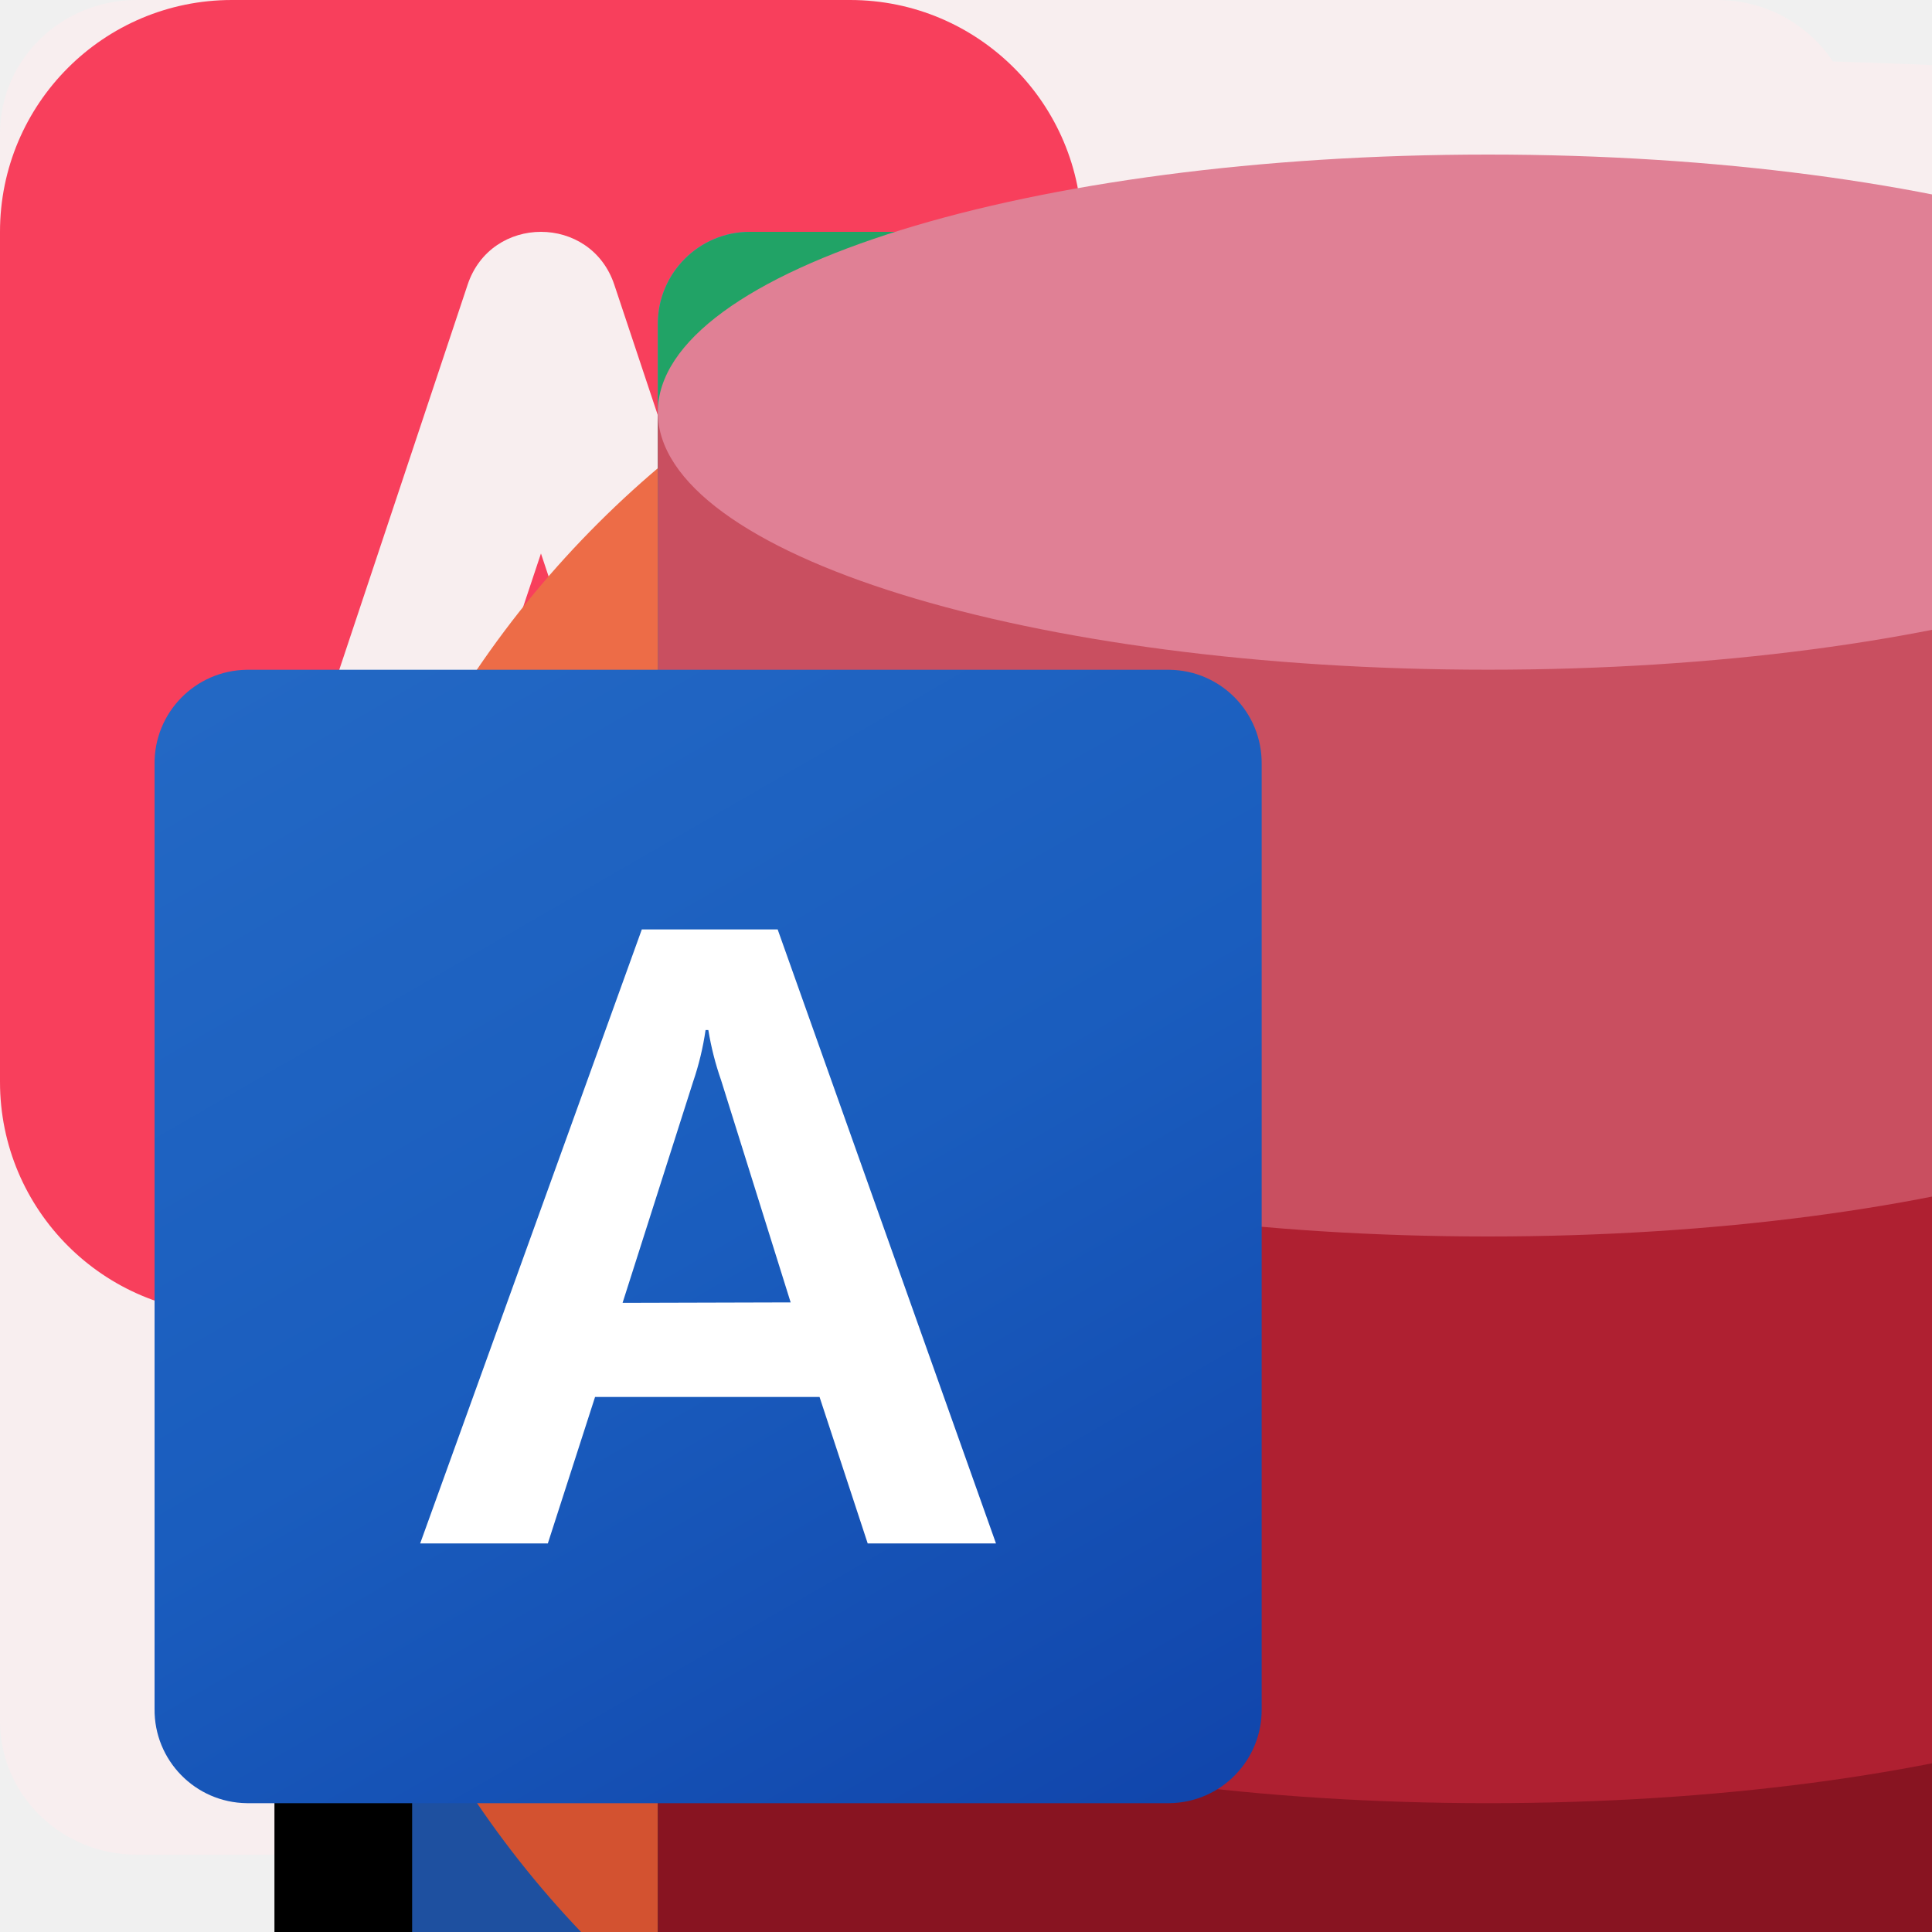
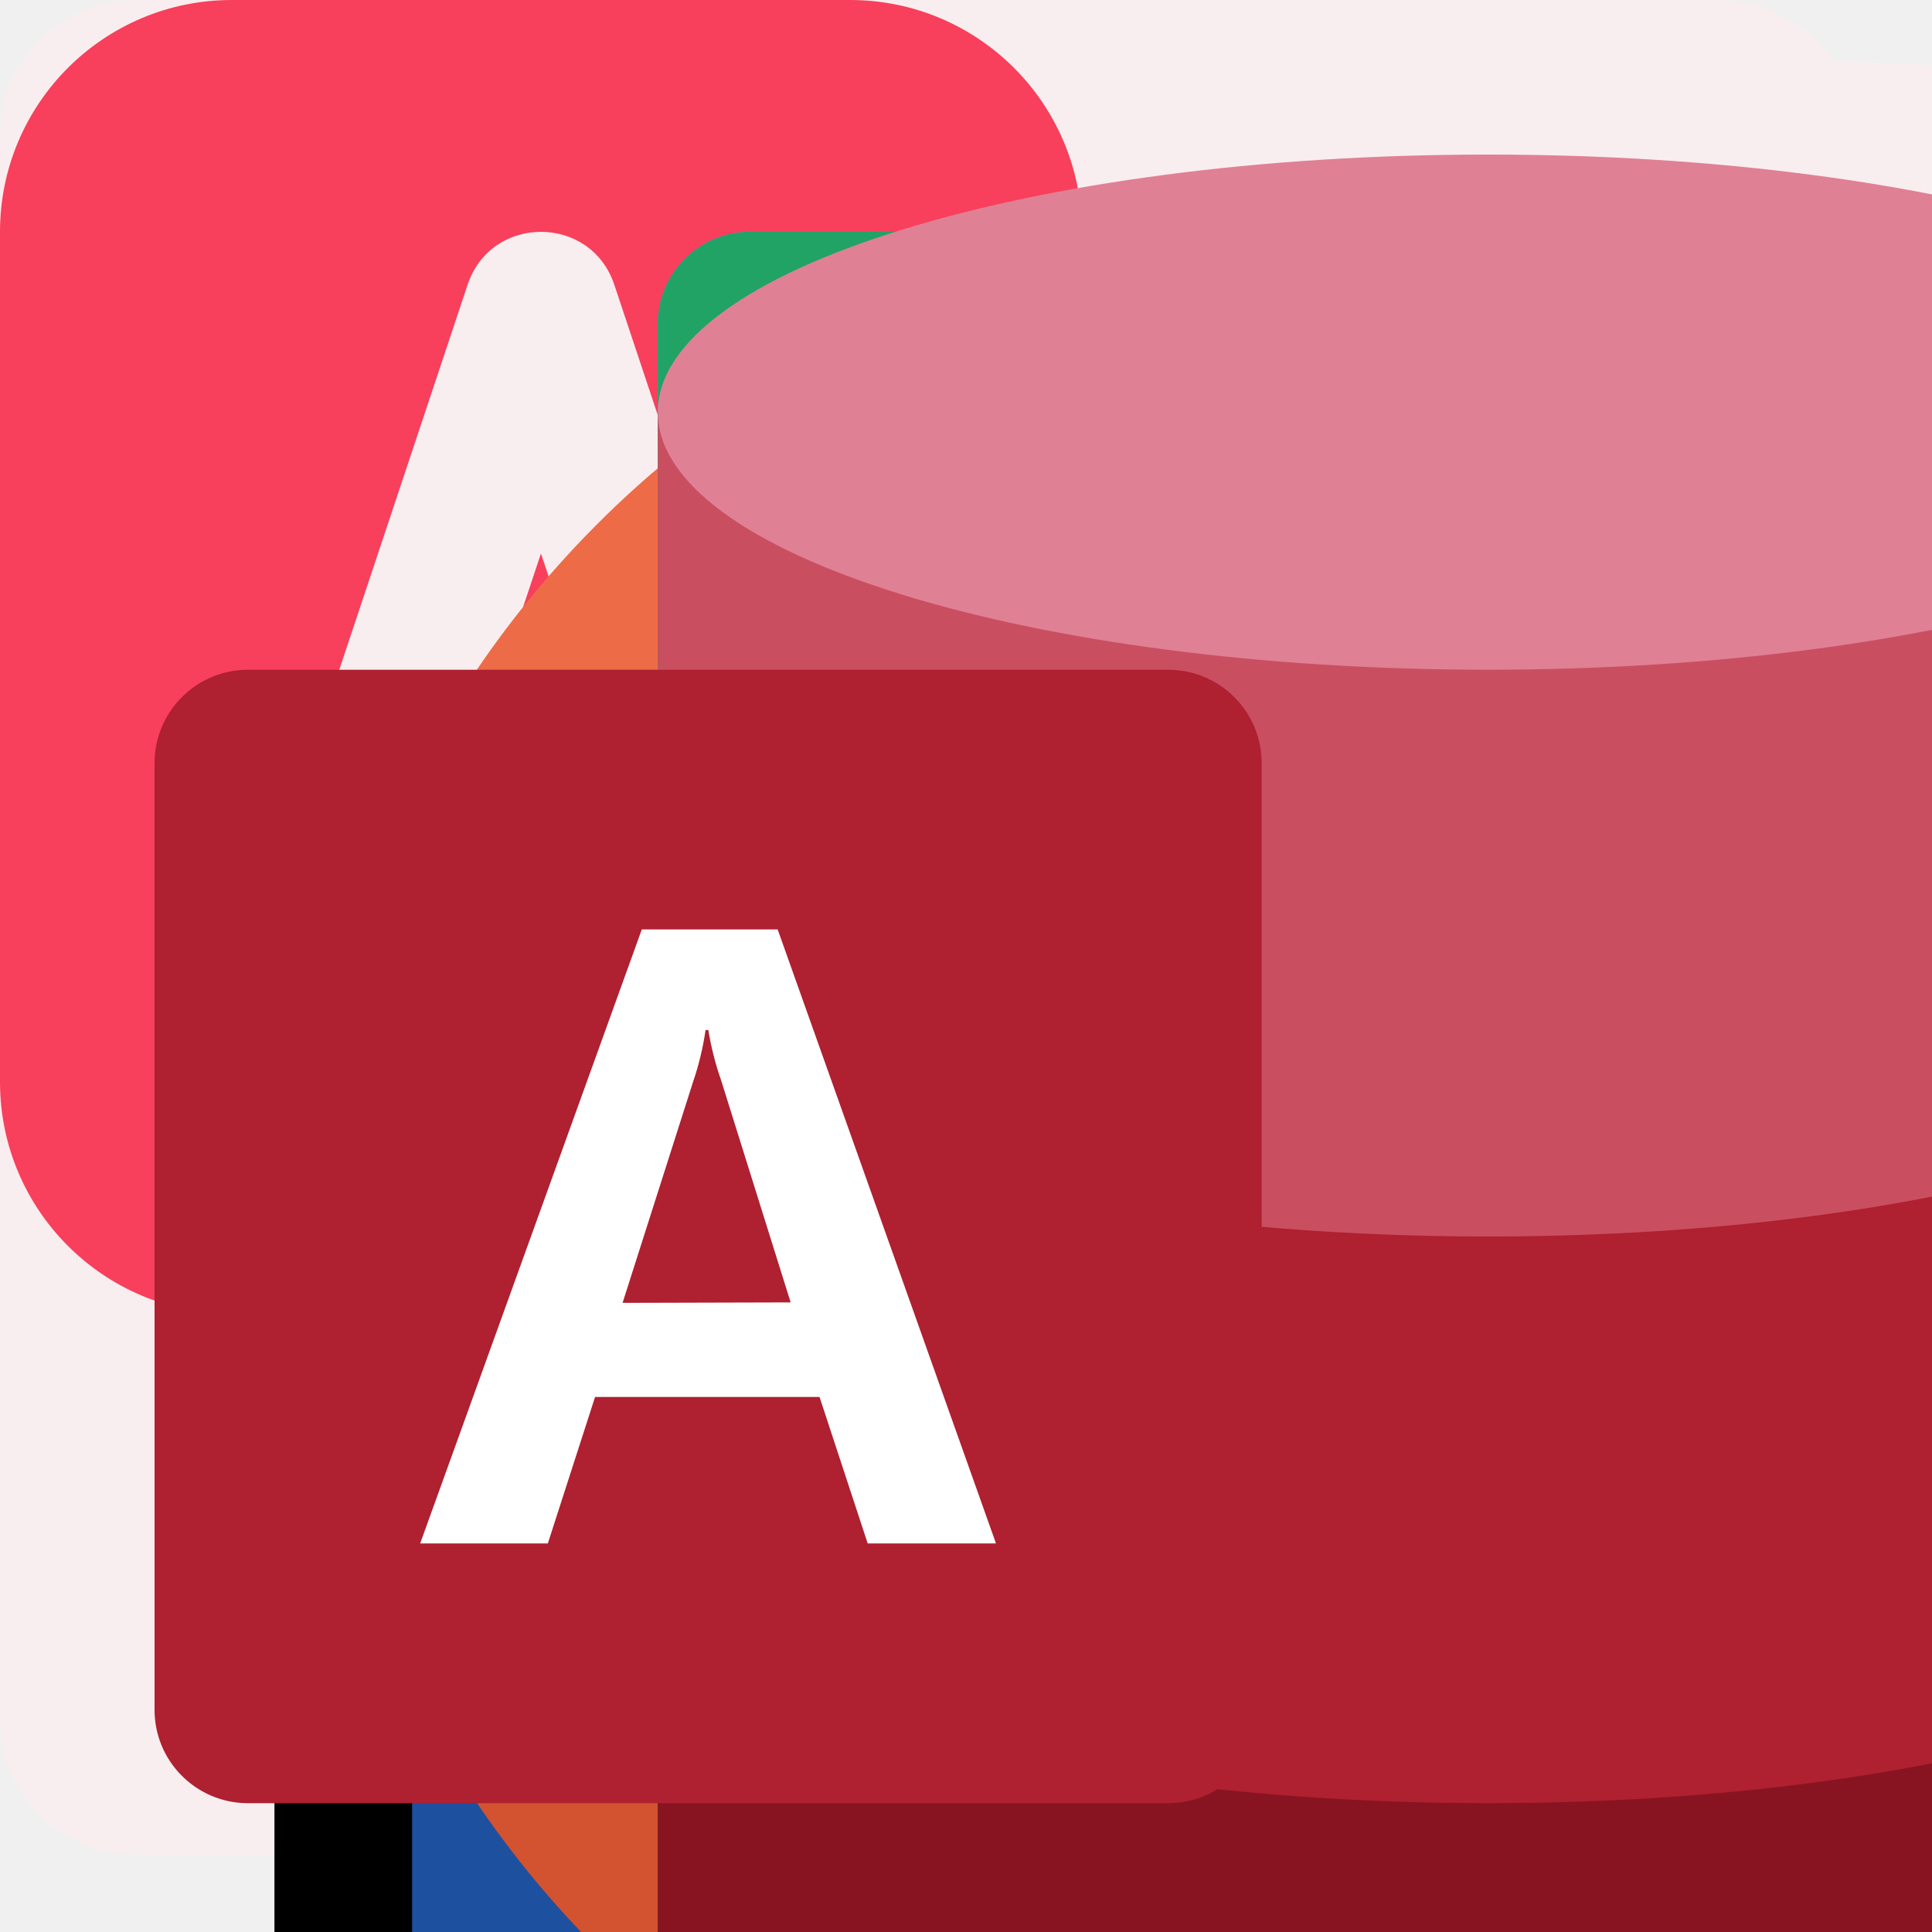
<svg xmlns="http://www.w3.org/2000/svg" width="25" height="25" viewBox="0 0 25 25" fill="none">
  <g id="logo">
    <path d="M17.304 32.608C17.304 34.714 20.304 36.434 24 36.434C27.698 36.434 30.696 34.714 30.696 32.608H40.26V10.928C40.26 10.082 39.924 9.272 39.326 8.674C38.728 8.076 37.917 7.74 37.072 7.74H10.928C10.083 7.741 9.272 8.077 8.674 8.674C8.077 9.272 7.741 10.083 7.74 10.928V32.608H17.304Z" fill="#66E1FF" />
    <path d="M36.436 7.74H10.928C10.083 7.741 9.272 8.077 8.674 8.674C8.077 9.272 7.741 10.083 7.74 10.928V32.608H11.566L36.436 7.74Z" fill="#C2F3FF" />
    <path d="M17.304 32.608C17.304 34.714 20.304 36.434 24 36.434C27.698 36.434 30.696 34.714 30.696 32.608H40.26V10.928C40.26 10.082 39.924 9.272 39.326 8.674C38.728 8.076 37.917 7.74 37.072 7.74H10.928C10.083 7.741 9.272 8.077 8.674 8.674C8.077 9.272 7.741 10.083 7.74 10.928V32.608H17.304Z" stroke="#191919" stroke-width="2" stroke-linecap="round" stroke-linejoin="round" />
    <path d="M30.696 32.608C30.696 34.714 27.698 36.434 24 36.434C20.302 36.434 17.304 34.714 17.304 32.608H2C2.546 34.794 3.807 36.735 5.582 38.122C7.358 39.509 9.547 40.262 11.8 40.262H36.2C38.453 40.262 40.642 39.509 42.417 38.122C44.193 36.735 45.454 34.794 46 32.608H30.696Z" fill="white" stroke="#191919" stroke-width="2" stroke-linecap="round" stroke-linejoin="round" />
    <path d="M19.218 15.392V19.218M28.782 15.392V19.218M31.652 24C29.532 25.85 26.814 26.869 24 26.869C21.186 26.869 18.468 25.85 16.348 24" stroke="#191919" stroke-width="2" stroke-linecap="round" stroke-linejoin="round" />
  </g>
  <g id="phone">
    <path d="M13.858 16.073L16.417 13.867C16.501 13.791 16.602 13.734 16.712 13.699C16.823 13.665 16.94 13.653 17.056 13.667L17.482 13.867L23.444 16.473C23.87 16.674 23.87 16.874 23.87 17.275C23.857 17.953 23.699 18.621 23.407 19.241C23.115 19.86 22.695 20.419 22.17 20.883C21.578 21.42 20.876 21.838 20.108 22.113C19.339 22.388 18.52 22.514 17.698 22.483C15.62 22.471 13.575 21.99 11.736 21.08C9.568 19.998 7.56 18.651 5.766 17.075C4.581 15.686 3.513 14.212 2.572 12.665C1.727 11.257 1.015 9.781 0.443 8.256C0.091 7.015 -0.052 5.73 0.017 4.448C0.157 3.321 0.68 2.267 1.508 1.442C2.646 0.553 4.074 0.057 5.553 0.038C5.718 0.041 5.88 0.078 6.027 0.148C6.175 0.217 6.304 0.317 6.405 0.439L9.599 6.051C9.621 6.203 9.696 6.344 9.812 6.452C9.826 6.561 9.815 6.671 9.778 6.775C9.741 6.88 9.68 6.975 9.599 7.054L6.831 9.459C6.725 9.606 6.668 9.781 6.668 9.96C6.668 10.138 6.725 10.313 6.831 10.461C7.561 11.611 8.417 12.686 9.386 13.668C10.424 14.644 11.566 15.517 12.793 16.273C13.217 16.474 13.645 16.474 13.858 16.073Z" fill="#F8EEEF" />
  </g>
  <g id="email">
    <path fill-rule="evenodd" clip-rule="evenodd" d="M20.868 6.474H2.981L11.924 13.489L20.868 6.474ZM0 6.474C0.002 5.73 0.317 5.018 0.876 4.492C1.434 3.967 2.191 3.67 2.981 3.668L20.868 3.668C21.658 3.67 22.415 3.967 22.973 4.492C23.532 5.018 23.847 5.73 23.849 6.474V17.698C23.847 18.441 23.532 19.154 22.973 19.68C22.415 20.205 21.658 20.502 20.868 20.504H2.981C2.191 20.502 1.434 20.205 0.876 19.68C0.317 19.154 0.002 18.441 0 17.698L0 6.474Z" fill="#F8EEEF" />
  </g>
  <g id="location">
    <path fill-rule="evenodd" clip-rule="evenodd" d="M10.849 14.406C11.43 14.407 12.005 14.298 12.542 14.087C13.078 13.876 13.566 13.565 13.976 13.174C14.387 12.783 14.713 12.318 14.934 11.807C15.156 11.295 15.27 10.747 15.269 10.194C15.277 9.06 14.819 7.968 13.993 7.153C13.167 6.337 12.038 5.862 10.849 5.83C10.269 5.829 9.694 5.937 9.157 6.149C8.62 6.36 8.132 6.67 7.722 7.062C7.311 7.453 6.985 7.918 6.764 8.429C6.542 8.941 6.428 9.489 6.429 10.043C6.448 11.168 6.915 12.245 7.736 13.056C8.557 13.866 9.67 14.348 10.849 14.406ZM3.43 2.971C5.398 1.095 8.067 0.042 10.849 0.042C13.632 0.042 16.301 1.096 18.268 2.971C20.236 4.847 21.341 7.391 21.341 10.043C21.341 12.695 20.235 15.239 18.268 17.114L10.849 24.187L3.43 17.114C1.53 15.206 0.47 12.674 0.47 10.043C0.47 7.411 1.53 4.88 3.43 2.971Z" fill="white" />
  </g>
  <g id="linkedin">
    <path d="M20.448 20.452H16.894V14.884C16.894 13.555 16.866 11.846 15.041 11.846C13.188 11.846 12.905 13.291 12.905 14.785V20.452H9.352V9H12.764V10.56H12.811C13.288 9.66 14.448 8.712 16.181 8.712C19.782 8.712 20.448 11.081 20.448 14.166V20.452ZM5.336 7.433C4.192 7.433 3.272 6.508 3.272 5.369C3.272 4.23 4.193 3.305 5.336 3.305C5.884 3.305 6.409 3.522 6.796 3.909C7.183 4.296 7.4 4.821 7.4 5.369C7.4 5.916 7.183 6.441 6.796 6.828C6.409 7.215 5.884 7.433 5.336 7.433ZM7.117 20.453H3.553V9H7.117V20.453ZM22.226 0H1.771C0.792 0 0 0.774 0 1.728V22.272C0 23.226 0.792 24 1.771 24H22.222C23.2 24 24 23.227 24 22.272V1.728C24 0.775 23.2 0 22.222 0H22.226Z" fill="#F8EEEF" />
  </g>
  <g id="linkedin2">
    <path d="M19 3C19.53 3 20.039 3.211 20.414 3.586C20.789 3.961 21 4.47 21 5V19C21 19.53 20.789 20.039 20.414 20.414C20.039 20.789 19.53 21 19 21H5C4.47 21 3.961 20.789 3.586 20.414C3.211 20.039 3 19.53 3 19V5C3 4.47 3.211 3.961 3.586 3.586C3.961 3.211 4.47 3 5 3H19ZM18.5 18.5V13.2C18.5 12.335 18.157 11.506 17.545 10.895C16.934 10.284 16.105 9.94 15.24 9.94C14.39 9.94 13.4 10.46 12.92 11.24V10.13H10.13V18.5H12.92V13.57C12.92 12.8 13.54 12.17 14.31 12.17C14.681 12.17 15.037 12.318 15.3 12.58C15.562 12.843 15.71 13.199 15.71 13.57V18.5H18.5ZM6.88 8.56C7.326 8.56 7.753 8.383 8.068 8.068C8.383 7.753 8.56 7.326 8.56 6.88C8.56 5.95 7.81 5.19 6.88 5.19C6.432 5.19 6.002 5.368 5.685 5.685C5.368 6.002 5.19 6.432 5.19 6.88C5.19 7.81 5.95 8.56 6.88 8.56ZM8.27 18.5V10.13H5.5V18.5H8.27Z" fill="#F8EEEF" />
  </g>
  <g id="facebook">
    <path d="M24.149 11.913C24.149 5.713 18.741 0.689 12.075 0.689C5.405 0.689 0 5.713 0 11.913C0 17.514 4.414 22.158 10.188 23V15.159H7.122V11.914H10.188V9.44C10.188 6.627 11.988 5.074 14.747 5.074C16.068 5.074 17.452 5.293 17.452 5.293V8.055H15.927C14.429 8.055 13.961 8.921 13.961 9.809V11.913H17.31L16.772 15.158H13.961V22.999C19.731 22.158 24.149 17.514 24.149 11.913Z" fill="#F8EEEF" />
  </g>
  <g id="instagram">
    <path d="M11.997 8.124C9.794 8.124 7.995 9.796 7.995 11.844C7.995 13.893 9.794 15.564 11.997 15.564C14.2 15.564 15.999 13.893 15.999 11.844C15.999 9.796 14.2 8.124 11.997 8.124ZM23.999 11.844C23.999 10.304 24.014 8.777 23.921 7.24C23.828 5.454 23.39 3.868 21.985 2.562C20.577 1.254 18.875 0.849 16.953 0.762C15.296 0.676 13.654 0.69 12 0.69C10.343 0.69 8.701 0.676 7.047 0.762C5.125 0.849 3.42 1.256 2.015 2.562C0.607 3.871 0.172 5.454 0.079 7.24C-0.014 8.78 0.001 10.307 0.001 11.844C0.001 13.382 -0.014 14.911 0.079 16.449C0.172 18.235 0.61 19.82 2.015 21.126C3.423 22.435 5.125 22.84 7.047 22.926C8.704 23.013 10.346 22.999 12 22.999C13.657 22.999 15.299 23.013 16.953 22.926C18.875 22.84 20.58 22.432 21.985 21.126C23.393 19.817 23.828 18.235 23.921 16.449C24.017 14.911 23.999 13.385 23.999 11.844ZM11.997 17.568C8.59 17.568 5.84 15.012 5.84 11.844C5.84 8.677 8.59 6.121 11.997 6.121C15.404 6.121 18.154 8.677 18.154 11.844C18.154 15.012 15.404 17.568 11.997 17.568ZM18.406 7.223C17.611 7.223 16.968 6.626 16.968 5.886C16.968 5.147 17.611 4.549 18.406 4.549C19.202 4.549 19.844 5.147 19.844 5.886C19.845 6.062 19.808 6.236 19.735 6.398C19.663 6.56 19.557 6.708 19.424 6.832C19.29 6.956 19.131 7.054 18.957 7.122C18.782 7.189 18.595 7.223 18.406 7.223Z" fill="#F8EEEF" />
  </g>
  <g id="whatsapp">
    <path d="M20.925 6.36C17.79 1.5 11.37 0.06 6.405 3.075C1.56 6.09 8.94716e-07 12.66 3.135 17.505L3.39 17.895L2.34 21.825L6.27 20.775L6.66 21.03C8.355 21.945 10.2 22.47 12.03 22.47C13.995 22.47 15.96 21.945 17.655 20.895C22.5 17.745 23.94 11.31 20.925 6.33V6.36ZM18.18 16.47C17.655 17.25 16.995 17.775 16.08 17.91C15.555 17.91 14.895 18.165 12.285 17.13C10.065 16.08 8.22 14.37 6.915 12.405C6.135 11.49 5.73 10.305 5.61 9.12C5.61 8.07 6 7.155 6.66 6.495C6.915 6.24 7.185 6.105 7.44 6.105H8.1C8.355 6.105 8.625 6.105 8.76 6.63C9.015 7.29 9.675 8.865 9.675 9C9.81 9.135 9.75 10.14 9.15 10.71C8.82 11.085 8.76 11.1 8.895 11.37C9.42 12.15 10.08 12.945 10.725 13.605C11.505 14.265 12.3 14.79 13.215 15.18C13.47 15.315 13.74 15.315 13.875 15.045C14.01 14.79 14.655 14.13 14.925 13.86C15.18 13.605 15.315 13.605 15.585 13.725L17.685 14.775C17.94 14.91 18.21 15.03 18.345 15.165C18.48 15.555 18.48 16.08 18.21 16.47H18.18Z" fill="#F8EEEF" />
  </g>
  <g id="whatsapp2">
    <path d="M19.05 4.91C18.133 3.984 17.041 3.25 15.838 2.75C14.634 2.251 13.343 1.996 12.04 2C6.58 2 2.13 6.45 2.13 11.91C2.13 13.66 2.59 15.36 3.45 16.86L2.05 22L7.3 20.62C8.75 21.41 10.38 21.83 12.04 21.83C17.5 21.83 21.95 17.38 21.95 11.92C21.95 9.27 20.92 6.78 19.05 4.91ZM12.04 20.15C10.56 20.15 9.11 19.75 7.84 19L7.54 18.82L4.42 19.64L5.25 16.6L5.05 16.29C4.228 14.977 3.791 13.459 3.79 11.91C3.79 7.37 7.49 3.67 12.03 3.67C14.23 3.67 16.3 4.53 17.85 6.09C18.618 6.854 19.226 7.763 19.64 8.763C20.053 9.764 20.264 10.837 20.26 11.92C20.28 16.46 16.58 20.15 12.04 20.15ZM16.56 13.99C16.31 13.87 15.09 13.27 14.87 13.18C14.64 13.1 14.48 13.06 14.31 13.3C14.14 13.55 13.67 14.11 13.53 14.27C13.39 14.44 13.24 14.46 12.99 14.33C12.74 14.21 11.94 13.94 11 13.1C10.26 12.44 9.77 11.63 9.62 11.38C9.48 11.13 9.6 11 9.73 10.87C9.84 10.76 9.98 10.58 10.1 10.44C10.22 10.3 10.27 10.19 10.35 10.03C10.43 9.86 10.39 9.72 10.33 9.6C10.27 9.48 9.77 8.26 9.57 7.76C9.37 7.28 9.16 7.34 9.01 7.33H8.53C8.36 7.33 8.1 7.39 7.87 7.64C7.65 7.89 7.01 8.49 7.01 9.71C7.01 10.93 7.9 12.11 8.02 12.27C8.14 12.44 9.77 14.94 12.25 16.01C12.84 16.27 13.3 16.42 13.66 16.53C14.25 16.72 14.79 16.69 15.22 16.63C15.7 16.56 16.69 16.03 16.89 15.45C17.1 14.87 17.1 14.38 17.03 14.27C16.96 14.16 16.81 14.11 16.56 13.99Z" fill="#F8EEEF" />
  </g>
  <g id="snapchat">
    <path d="M12.001 0.689C5.371 0.689 0 5.682 0 11.844C0 18.007 5.371 23 12.001 23C18.63 23 24 18.007 24 11.844C24 5.682 18.63 0.689 12.001 0.689ZM20.202 15.933C20.033 16.297 19.326 16.563 18.034 16.752C17.967 16.837 17.913 17.192 17.826 17.467C17.773 17.633 17.647 17.732 17.434 17.732H17.425C17.125 17.732 16.805 17.602 16.176 17.602C15.325 17.602 15.03 17.782 14.367 18.218C13.665 18.681 12.992 19.077 11.986 19.037C10.97 19.109 10.118 18.533 9.639 18.218C8.971 17.782 8.681 17.602 7.83 17.602C7.225 17.602 6.842 17.741 6.581 17.741C6.32 17.741 6.218 17.593 6.18 17.471C6.092 17.197 6.039 16.837 5.971 16.752C5.304 16.657 3.804 16.414 3.77 15.789C3.76 15.627 3.881 15.483 4.055 15.456C6.296 15.114 7.302 12.978 7.346 12.888C7.346 12.883 7.35 12.879 7.355 12.874C7.476 12.649 7.5 12.46 7.433 12.312C7.268 11.957 6.567 11.831 6.271 11.718C5.507 11.439 5.4 11.116 5.449 10.895C5.526 10.513 6.146 10.274 6.509 10.432C6.794 10.558 7.05 10.621 7.268 10.621C7.428 10.621 7.534 10.585 7.588 10.558C7.52 9.483 7.36 7.949 7.771 7.09C8.86 4.827 11.163 4.647 11.841 4.647C11.87 4.647 12.136 4.643 12.165 4.643C13.844 4.643 15.455 5.443 16.244 7.085C16.655 7.944 16.496 9.474 16.428 10.553C16.481 10.58 16.568 10.612 16.704 10.616C16.912 10.607 17.149 10.544 17.415 10.427C17.609 10.342 17.88 10.355 18.073 10.427C18.378 10.531 18.572 10.733 18.576 10.963C18.581 11.255 18.3 11.507 17.744 11.709C17.676 11.736 17.594 11.759 17.507 11.786C17.192 11.88 16.713 12.02 16.588 12.303C16.52 12.451 16.549 12.64 16.665 12.865C16.67 12.87 16.67 12.874 16.675 12.879C16.718 12.969 17.725 15.105 19.965 15.447C20.159 15.492 20.309 15.695 20.202 15.933Z" fill="#F8EEEF" />
  </g>
  <g id="twitter">
    <path d="M12 0.689C5.373 0.689 0 5.684 0 11.844C0 18.005 5.373 23 12 23C18.627 23 24 18.005 24 11.844C24 5.684 18.627 0.689 12 0.689ZM17.767 9.098C17.775 9.215 17.775 9.337 17.775 9.456C17.775 13.112 14.78 17.322 9.308 17.322C7.621 17.322 6.056 16.867 4.738 16.082C4.979 16.107 5.21 16.117 5.456 16.117C6.849 16.117 8.129 15.679 9.15 14.937C7.843 14.912 6.745 14.115 6.37 13.02C6.828 13.082 7.24 13.082 7.712 12.97C7.039 12.843 6.434 12.503 6 12.008C5.565 11.513 5.329 10.894 5.33 10.256V10.221C5.724 10.427 6.188 10.554 6.672 10.572C6.265 10.319 5.931 9.977 5.699 9.576C5.468 9.175 5.347 8.726 5.346 8.271C5.346 7.756 5.491 7.285 5.751 6.877C6.498 7.732 7.43 8.431 8.487 8.929C9.544 9.427 10.701 9.713 11.885 9.768C11.464 7.888 12.975 6.366 14.791 6.366C15.648 6.366 16.42 6.7 16.963 7.238C17.636 7.121 18.279 6.887 18.852 6.573C18.63 7.213 18.163 7.753 17.545 8.094C18.145 8.035 18.723 7.88 19.259 7.664C18.855 8.216 18.348 8.707 17.767 9.098Z" fill="#F8EEEF" />
  </g>
  <g id="youtube">
    <path d="M33.676 4.174C33.481 3.499 33.099 2.884 32.568 2.389C32.037 1.895 31.375 1.539 30.65 1.357C27.978 0.689 17.27 0.689 17.27 0.689C17.27 0.689 6.562 0.689 3.89 1.353C3.164 1.535 2.502 1.891 1.971 2.385C1.44 2.88 1.058 3.495 0.864 4.171C0.149 6.657 0.149 11.844 0.149 11.844C0.149 11.844 0.149 17.031 0.864 19.514C1.257 20.886 2.419 21.966 3.89 22.332C6.562 23 17.27 23 17.27 23C17.27 23 27.978 23 30.65 22.332C32.125 21.966 33.283 20.886 33.676 19.514C34.391 17.031 34.391 11.844 34.391 11.844C34.391 11.844 34.391 6.657 33.676 4.174ZM13.869 16.605V7.084L22.735 11.809L13.869 16.605Z" fill="#F8EEEF" />
  </g>
  <g id="language">
    <path fill-rule="evenodd" clip-rule="evenodd" d="M14 7H21C22.657 7 24 8.343 24 10V21C24 22.657 22.657 24 21 24H13C11.343 24 10 22.657 10 21V17H3C1.343 17 0 15.657 0 14V3C0 1.343 1.343 0 3 0H11C12.657 0 14 1.343 14 3V7ZM14 9V11H16C16 10.448 16.448 10 17 10C17.552 10 18 10.448 18 11H18.979C18.992 11 19.005 11 19.018 11H20C20.552 11 21 11.448 21 12C21 12.552 20.552 13 20 13H19.799C19.424 14.476 18.853 15.826 18.088 17.047C18.788 17.831 19.61 18.538 20.555 19.168C21.014 19.474 21.139 20.095 20.832 20.555C20.526 21.014 19.905 21.138 19.445 20.832C18.483 20.191 17.627 19.474 16.877 18.685C16.213 19.454 15.454 20.16 14.6 20.8C14.158 21.131 13.531 21.042 13.2 20.6C12.869 20.158 12.958 19.531 13.4 19.2C14.238 18.572 14.967 17.875 15.59 17.107C15.224 16.579 14.895 16.026 14.606 15.447C14.359 14.953 14.559 14.353 15.053 14.106C15.547 13.859 16.148 14.059 16.395 14.553C16.52 14.803 16.654 15.049 16.796 15.288C17.177 14.574 17.486 13.811 17.725 13H14V14C14 15.306 13.165 16.418 12 16.829V21C12 21.552 12.448 22 13 22H21C21.552 22 22 21.552 22 21V10C22 9.448 21.552 9 21 9H14ZM6.221 9.5L7 7.162L7.779 9.5H6.221ZM5.554 11.5H8.446L9.051 13.316C9.226 13.84 9.792 14.123 10.316 13.949C10.84 13.774 11.123 13.208 10.949 12.684L7.949 3.684C7.645 2.772 6.355 2.772 6.051 3.684L3.051 12.684C2.877 13.208 3.16 13.774 3.684 13.949C4.208 14.123 4.774 13.84 4.949 13.316L5.554 11.5Z" fill="#F83F5C" />
  </g>
  <g id="catalan">
    <path d="M4.444 15.111H59.556V48.889H4.444V15.111Z" fill="#F1B31C" />
    <path d="M4.444 19.555H59.556V23.111H4.444V19.555ZM4.444 26.667H59.556V30.222H4.444V26.667ZM4.444 33.778H59.556V37.333H4.444V33.778ZM4.444 40.889H59.556V44.444H4.444V40.889Z" fill="#D22F27" />
    <path d="M4.444 15.111H59.556V48.889H4.444V15.111Z" stroke="black" stroke-width="1.778" stroke-linecap="round" stroke-linejoin="round" />
  </g>
  <g id="english">
    <path d="M4.444 15.111H59.556V48.889H4.444V15.111Z" fill="white" />
    <path d="M4.444 15.111H59.556V19.555H4.444V15.111ZM4.444 23.111H59.556V26.667H4.444V23.111ZM4.444 30.222H59.556V33.778H4.444V30.222Z" fill="#D22F27" />
    <path d="M4.444 15.111H32.889V33.778H4.444V15.111Z" fill="#1E50A0" />
    <path d="M4.444 37.333H59.556V40.889H4.444V37.333Z" fill="#D22F27" />
    <path d="M8.444 21.111C9.304 21.111 10 20.415 10 19.556C10 18.696 9.304 18 8.444 18C7.585 18 6.889 18.696 6.889 19.556C6.889 20.415 7.585 21.111 8.444 21.111Z" fill="white" />
    <path d="M15.556 21.111C16.415 21.111 17.111 20.415 17.111 19.556C17.111 18.696 16.415 18 15.556 18C14.696 18 14 18.696 14 19.556C14 20.415 14.696 21.111 15.556 21.111Z" fill="white" />
    <path d="M22.667 21.111C23.526 21.111 24.222 20.415 24.222 19.556C24.222 18.696 23.526 18 22.667 18C21.808 18 21.111 18.696 21.111 19.556C21.111 20.415 21.808 21.111 22.667 21.111Z" fill="white" />
    <path d="M29.778 21.111C30.637 21.111 31.333 20.415 31.333 19.556C31.333 18.696 30.637 18 29.778 18C28.919 18 28.222 18.696 28.222 19.556C28.222 20.415 28.919 21.111 29.778 21.111Z" fill="white" />
    <path d="M26.222 24.667C27.081 24.667 27.778 23.97 27.778 23.111C27.778 22.252 27.081 21.555 26.222 21.555C25.363 21.555 24.667 22.252 24.667 23.111C24.667 23.97 25.363 24.667 26.222 24.667Z" fill="white" />
    <path d="M19.111 24.667C19.97 24.667 20.667 23.97 20.667 23.111C20.667 22.252 19.97 21.555 19.111 21.555C18.252 21.555 17.555 22.252 17.555 23.111C17.555 23.97 18.252 24.667 19.111 24.667Z" fill="white" />
    <path d="M12 24.667C12.859 24.667 13.556 23.97 13.556 23.111C13.556 22.252 12.859 21.555 12 21.555C11.141 21.555 10.444 22.252 10.444 23.111C10.444 23.97 11.141 24.667 12 24.667Z" fill="white" />
    <path d="M8.444 28.222C9.304 28.222 10 27.526 10 26.667C10 25.808 9.304 25.111 8.444 25.111C7.585 25.111 6.889 25.808 6.889 26.667C6.889 27.526 7.585 28.222 8.444 28.222Z" fill="white" />
    <path d="M15.556 28.222C16.415 28.222 17.111 27.526 17.111 26.667C17.111 25.808 16.415 25.111 15.556 25.111C14.696 25.111 14 25.808 14 26.667C14 27.526 14.696 28.222 15.556 28.222Z" fill="white" />
    <path d="M22.667 28.222C23.526 28.222 24.222 27.526 24.222 26.667C24.222 25.808 23.526 25.111 22.667 25.111C21.808 25.111 21.111 25.808 21.111 26.667C21.111 27.526 21.808 28.222 22.667 28.222Z" fill="white" />
    <path d="M29.778 28.222C30.637 28.222 31.333 27.526 31.333 26.667C31.333 25.808 30.637 25.111 29.778 25.111C28.919 25.111 28.222 25.808 28.222 26.667C28.222 27.526 28.919 28.222 29.778 28.222Z" fill="white" />
    <path d="M26.222 31.778C27.081 31.778 27.778 31.081 27.778 30.222C27.778 29.363 27.081 28.667 26.222 28.667C25.363 28.667 24.667 29.363 24.667 30.222C24.667 31.081 25.363 31.778 26.222 31.778Z" fill="white" />
    <path d="M19.111 31.778C19.97 31.778 20.667 31.081 20.667 30.222C20.667 29.363 19.97 28.667 19.111 28.667C18.252 28.667 17.555 29.363 17.555 30.222C17.555 31.081 18.252 31.778 19.111 31.778Z" fill="white" />
    <path d="M12 31.778C12.859 31.778 13.556 31.081 13.556 30.222C13.556 29.363 12.859 28.667 12 28.667C11.141 28.667 10.444 29.363 10.444 30.222C10.444 31.081 11.141 31.778 12 31.778Z" fill="white" />
    <path d="M4.444 44.444H59.556V48.889H4.444V44.444Z" fill="#D22F27" />
    <path d="M4.444 15.111H59.556V48.889H4.444V15.111Z" stroke="black" stroke-width="1.778" stroke-linecap="round" stroke-linejoin="round" />
  </g>
  <g id="france">
    <path d="M4.444 15.111H59.556V48.889H4.444V15.111Z" fill="white" />
    <path d="M4.444 15.111H23.111V48.889H4.444V15.111Z" fill="#1E50A0" />
    <path d="M40.889 15.111H59.556V48.889H40.889V15.111Z" fill="#D22F27" />
    <path d="M4.444 15.111H59.556V48.889H4.444V15.111Z" stroke="black" stroke-width="1.778" stroke-linecap="round" stroke-linejoin="round" />
  </g>
  <g id="word">
    <defs>
      <linearGradient id="a" x1="4.494" y1="-1712.086" x2="13.832" y2="-1695.914" gradientTransform="translate(0 1720)" gradientUnits="userSpaceOnUse">
        <stop offset="0" stop-color="#2368c4" />
        <stop offset="0.5" stop-color="#1a5dbe" />
        <stop offset="1" stop-color="#1146ac" />
      </linearGradient>
    </defs>
    <path d="M28.806,3H9.705A1.192,1.192,0,0,0,8.512,4.191h0V9.5l11.069,3.25L30,9.5V4.191A1.192,1.192,0,0,0,28.806,3Z" style="fill:#41a5ee" />
    <path d="M30,9.5H8.512V16l11.069,1.95L30,16Z" style="fill:#2b7cd3" />
    <path d="M8.512,16v6.5L18.93,23.8,30,22.5V16Z" style="fill:#185abd" />
    <path d="M9.705,29h19.1A1.192,1.192,0,0,0,30,27.809h0V22.5H8.512v5.309A1.192,1.192,0,0,0,9.705,29Z" style="fill:#103f91" />
    <path d="M16.434,8.2H8.512V24.45h7.922a1.2,1.2,0,0,0,1.194-1.191V9.391A1.2,1.2,0,0,0,16.434,8.2Z" style="opacity:0.1;isolation:isolate" />
    <path d="M15.783,8.85H8.512V25.1h7.271a1.2,1.2,0,0,0,1.194-1.191V10.041A1.2,1.2,0,0,0,15.783,8.85Z" style="opacity:0.2;isolation:isolate" />
    <path d="M15.783,8.85H8.512V23.8h7.271a1.2,1.2,0,0,0,1.194-1.191V10.041A1.2,1.2,0,0,0,15.783,8.85Z" style="opacity:0.2;isolation:isolate" />
    <path d="M15.132,8.85H8.512V23.8h6.62a1.2,1.2,0,0,0,1.194-1.191V10.041A1.2,1.2,0,0,0,15.132,8.85Z" style="opacity:0.2;isolation:isolate" />
    <path d="M3.194,8.85H15.132a1.193,1.193,0,0,1,1.194,1.191V21.959a1.193,1.193,0,0,1-1.194,1.191H3.194A1.192,1.192,0,0,1,2,21.959V10.041A1.192,1.192,0,0,1,3.194,8.85Z" style="fill:url(#a)" />
    <path d="M6.9,17.988c.023.184.039.344.046.481h.028c.01-.13.032-.287.065-.47s.062-.338.089-.465l1.255-5.407h1.624l1.3,5.326a7.761,7.761,0,0,1,.162,1h.022a7.6,7.6,0,0,1,.135-.975l1.039-5.358h1.477l-1.824,7.748H10.591L9.354,14.742q-.054-.222-.122-.578t-.084-.52H9.127q-.021.189-.084.561c-.042.249-.075.432-.1.552L7.78,19.871H6.024L4.19,12.127h1.5l1.131,5.418A4.469,4.469,0,0,1,6.9,17.988Z" style="fill:#fff" />
  </g>
  <g id="powerpoint">
    <defs>
      <linearGradient id="a" x1="4.494" y1="-1748.086" x2="13.832" y2="-1731.914" gradientTransform="translate(0 1756)" gradientUnits="userSpaceOnUse">
        <stop offset="0" stop-color="#ca4c28" />
        <stop offset="0.5" stop-color="#c5401e" />
        <stop offset="1" stop-color="#b62f14" />
      </linearGradient>
    </defs>
    <path d="M18.93,17.3,16.977,3h-.146A12.9,12.9,0,0,0,3.953,15.854V16Z" style="fill:#ed6c47" />
    <path d="M17.123,3h-.146V16l6.511,2.6L30,16v-.146A12.9,12.9,0,0,0,17.123,3Z" style="fill:#ff8f6b" />
    <path d="M30,16v.143A12.905,12.905,0,0,1,17.12,29h-.287A12.907,12.907,0,0,1,3.953,16.143V16Z" style="fill:#d35230" />
    <path d="M17.628,9.389V23.26a1.2,1.2,0,0,1-.742,1.1,1.16,1.16,0,0,1-.45.091H7.027c-.182-.208-.358-.429-.521-.65a12.735,12.735,0,0,1-2.553-7.657v-.286A12.705,12.705,0,0,1,6.05,8.85c.143-.221.293-.442.456-.65h9.93A1.2,1.2,0,0,1,17.628,9.389Z" style="opacity:0.1;isolation:isolate" />
    <path d="M16.977,10.04V23.911a1.15,1.15,0,0,1-.091.448,1.2,1.2,0,0,1-1.1.741H7.62q-.309-.314-.593-.65c-.182-.208-.358-.429-.521-.65a12.735,12.735,0,0,1-2.553-7.657v-.286A12.705,12.705,0,0,1,6.05,8.85h9.735A1.2,1.2,0,0,1,16.977,10.04Z" style="opacity:0.2;isolation:isolate" />
    <path d="M16.977,10.04V22.611A1.2,1.2,0,0,1,15.785,23.8H6.506a12.735,12.735,0,0,1-2.553-7.657v-.286A12.705,12.705,0,0,1,6.05,8.85h9.735A1.2,1.2,0,0,1,16.977,10.04Z" style="opacity:0.2;isolation:isolate" />
    <path d="M16.326,10.04V22.611A1.2,1.2,0,0,1,15.134,23.8H6.506a12.735,12.735,0,0,1-2.553-7.657v-.286A12.705,12.705,0,0,1,6.05,8.85h9.084A1.2,1.2,0,0,1,16.326,10.04Z" style="opacity:0.2;isolation:isolate" />
-     <path d="M3.194,8.85H15.132a1.193,1.193,0,0,1,1.194,1.191V21.959a1.193,1.193,0,0,1-1.194,1.191H3.194A1.192,1.192,0,0,1,2,21.959V10.041A1.192,1.192,0,0,1,3.194,8.85Z" style="fill:url(#a)" />
+     <path d="M3.194,8.85H15.132a1.193,1.193,0,0,1,1.194,1.191V21.959a1.193,1.193,0,0,1-1.194,1.191H3.194A1.192,1.192,0,0,1,2,21.959V10.041A1.192,1.192,0,0,1,3.194,8.85Z" style="fill:#d35230" />
    <path d="M9.293,12.028a3.287,3.287,0,0,1,2.174.636,2.27,2.27,0,0,1,.756,1.841,2.555,2.555,0,0,1-.373,1.376,2.49,2.49,0,0,1-1.059.935A3.607,3.607,0,0,1,9.2,17.15H7.687v2.8H6.141V12.028ZM7.686,15.94H9.017a1.735,1.735,0,0,0,1.177-.351,1.3,1.3,0,0,0,.4-1.025q0-1.309-1.525-1.31H7.686V15.94Z" style="fill:#fff" />
  </g>
  <g id="excel">
    <defs>
      <linearGradient id="a" x1="4.494" y1="-2092.086" x2="13.832" y2="-2075.914" gradientTransform="translate(0 2100)" gradientUnits="userSpaceOnUse">
        <stop offset="0" stop-color="#18884f" />
        <stop offset="0.5" stop-color="#117e43" />
        <stop offset="1" stop-color="#0b6631" />
      </linearGradient>
    </defs>
    <path d="M19.581,15.35,8.512,13.4V27.809A1.192,1.192,0,0,0,9.705,29h19.1A1.192,1.192,0,0,0,30,27.809h0V22.5Z" style="fill:#185c37" />
    <path d="M19.581,3H9.705A1.192,1.192,0,0,0,8.512,4.191h0V9.5L19.581,16l5.861,1.95L30,16V9.5Z" style="fill:#21a366" />
    <path d="M8.512,9.5H19.581V16H8.512Z" style="fill:#107c41" />
    <path d="M16.434,8.2H8.512V24.45h7.922a1.2,1.2,0,0,0,1.194-1.191V9.391A1.2,1.2,0,0,0,16.434,8.2Z" style="opacity:0.1;isolation:isolate" />
    <path d="M15.783,8.85H8.512V25.1h7.271a1.2,1.2,0,0,0,1.194-1.191V10.041A1.2,1.2,0,0,0,15.783,8.85Z" style="opacity:0.2;isolation:isolate" />
    <path d="M15.783,8.85H8.512V23.8h7.271a1.2,1.2,0,0,0,1.194-1.191V10.041A1.2,1.2,0,0,0,15.783,8.85Z" style="opacity:0.2;isolation:isolate" />
    <path d="M15.132,8.85H8.512V23.8h6.62a1.2,1.2,0,0,0,1.194-1.191V10.041A1.2,1.2,0,0,0,15.132,8.85Z" style="opacity:0.2;isolation:isolate" />
-     <path d="M3.194,8.85H15.132a1.193,1.193,0,0,1,1.194,1.191V21.959a1.193,1.193,0,0,1-1.194,1.191H3.194A1.192,1.192,0,0,1,2,21.959V10.041A1.192,1.192,0,0,1,3.194,8.85Z" style="fill:url(#a)" />
+     <path d="M3.194,8.85H15.132a1.193,1.193,0,0,1,1.194,1.191V21.959a1.193,1.193,0,0,1-1.194,1.191H3.194A1.192,1.192,0,0,1,2,21.959V10.041A1.192,1.192,0,0,1,3.194,8.85Z" style="fill:#185c37" />
    <path d="M5.7,19.873l2.511-3.884-2.3-3.862H7.758L9.013,14.6c.116.234.2.408.238.524h.017c.082-.188.169-.369.26-.546l1.342-2.447h1.7l-2.359,3.84,2.419,3.905H10.821l-1.45-2.711A2.355,2.355,0,0,1,9.2,16.8H9.176a1.688,1.688,0,0,1-.168.351L7.515,19.873Z" style="fill:#fff" />
    <path d="M28.806,3H19.581V9.5H30V4.191A1.192,1.192,0,0,0,28.806,3Z" style="fill:#33c481" />
    <path d="M19.581,16H30v6.5H19.581Z" style="fill:#107c41" />
  </g>
  <g id="access">
    <defs>
      <linearGradient id="a" x1="4.416" y1="-1909.341" x2="13.909" y2="-1892.9" gradientTransform="translate(0 1917.121)" gradientUnits="userSpaceOnUse">
        <stop offset="0" stop-color="#b72c3f" />
        <stop offset="0.5" stop-color="#b12334" />
        <stop offset="1" stop-color="#9d1623" />
      </linearGradient>
    </defs>
    <path d="M8.512,20v6.667c0,1.84,4.81,3.333,10.744,3.333S30,28.507,30,26.667V20Z" style="fill:#881421" />
    <path d="M8.512,12.667V20c0,1.841,4.81,3.333,10.744,3.333S30,21.841,30,20V12.667Z" style="fill:#af2031" />
    <path d="M8.512,5.333v7.334c0,1.84,4.81,3.333,10.744,3.333S30,14.507,30,12.667V5.333Z" style="fill:#c94f60" />
    <ellipse cx="19.256" cy="5.333" rx="10.744" ry="3.333" style="fill:#e08095" />
    <path d="M16.434,8H8.512V24.667h7.922a1.212,1.212,0,0,0,1.194-1.222V9.222A1.212,1.212,0,0,0,16.434,8Z" style="opacity:0.1;isolation:isolate" />
    <path d="M15.783,8.667H8.512V25.333h7.271a1.212,1.212,0,0,0,1.194-1.222V9.889A1.212,1.212,0,0,0,15.783,8.667Z" style="opacity:0.2;isolation:isolate" />
    <path d="M15.783,8.667H8.512V24h7.271a1.212,1.212,0,0,0,1.194-1.222V9.889A1.212,1.212,0,0,0,15.783,8.667Z" style="opacity:0.2;isolation:isolate" />
    <path d="M15.132,8.667H8.512V24h6.62a1.213,1.213,0,0,0,1.194-1.222V9.889A1.213,1.213,0,0,0,15.132,8.667Z" style="opacity:0.2;isolation:isolate" />
-     <path d="M3.194,8.667H15.132a1.208,1.208,0,0,1,1.194,1.222V22.111a1.208,1.208,0,0,1-1.194,1.222H3.194A1.208,1.208,0,0,1,2,22.111V9.889A1.208,1.208,0,0,1,3.194,8.667Z" style="fill:url(#a)" />
+     <path d="M3.194,8.667H15.132a1.208,1.208,0,0,1,1.194,1.222V22.111a1.208,1.208,0,0,1-1.194,1.222H3.194A1.208,1.208,0,0,1,2,22.111V9.889A1.208,1.208,0,0,1,3.194,8.667Z" style="fill:#af2031" />
    <path d="M8.305,12.027h1.758l2.825,7.945h-1.66l-.623-1.895H7.7l-.611,1.895H5.437Zm1.926,4.826-.9-2.875a3.812,3.812,0,0,1-.165-.649H9.13A3.729,3.729,0,0,1,8.968,14l-.912,2.859Z" style="fill:#fff" />
  </g>
</svg>
